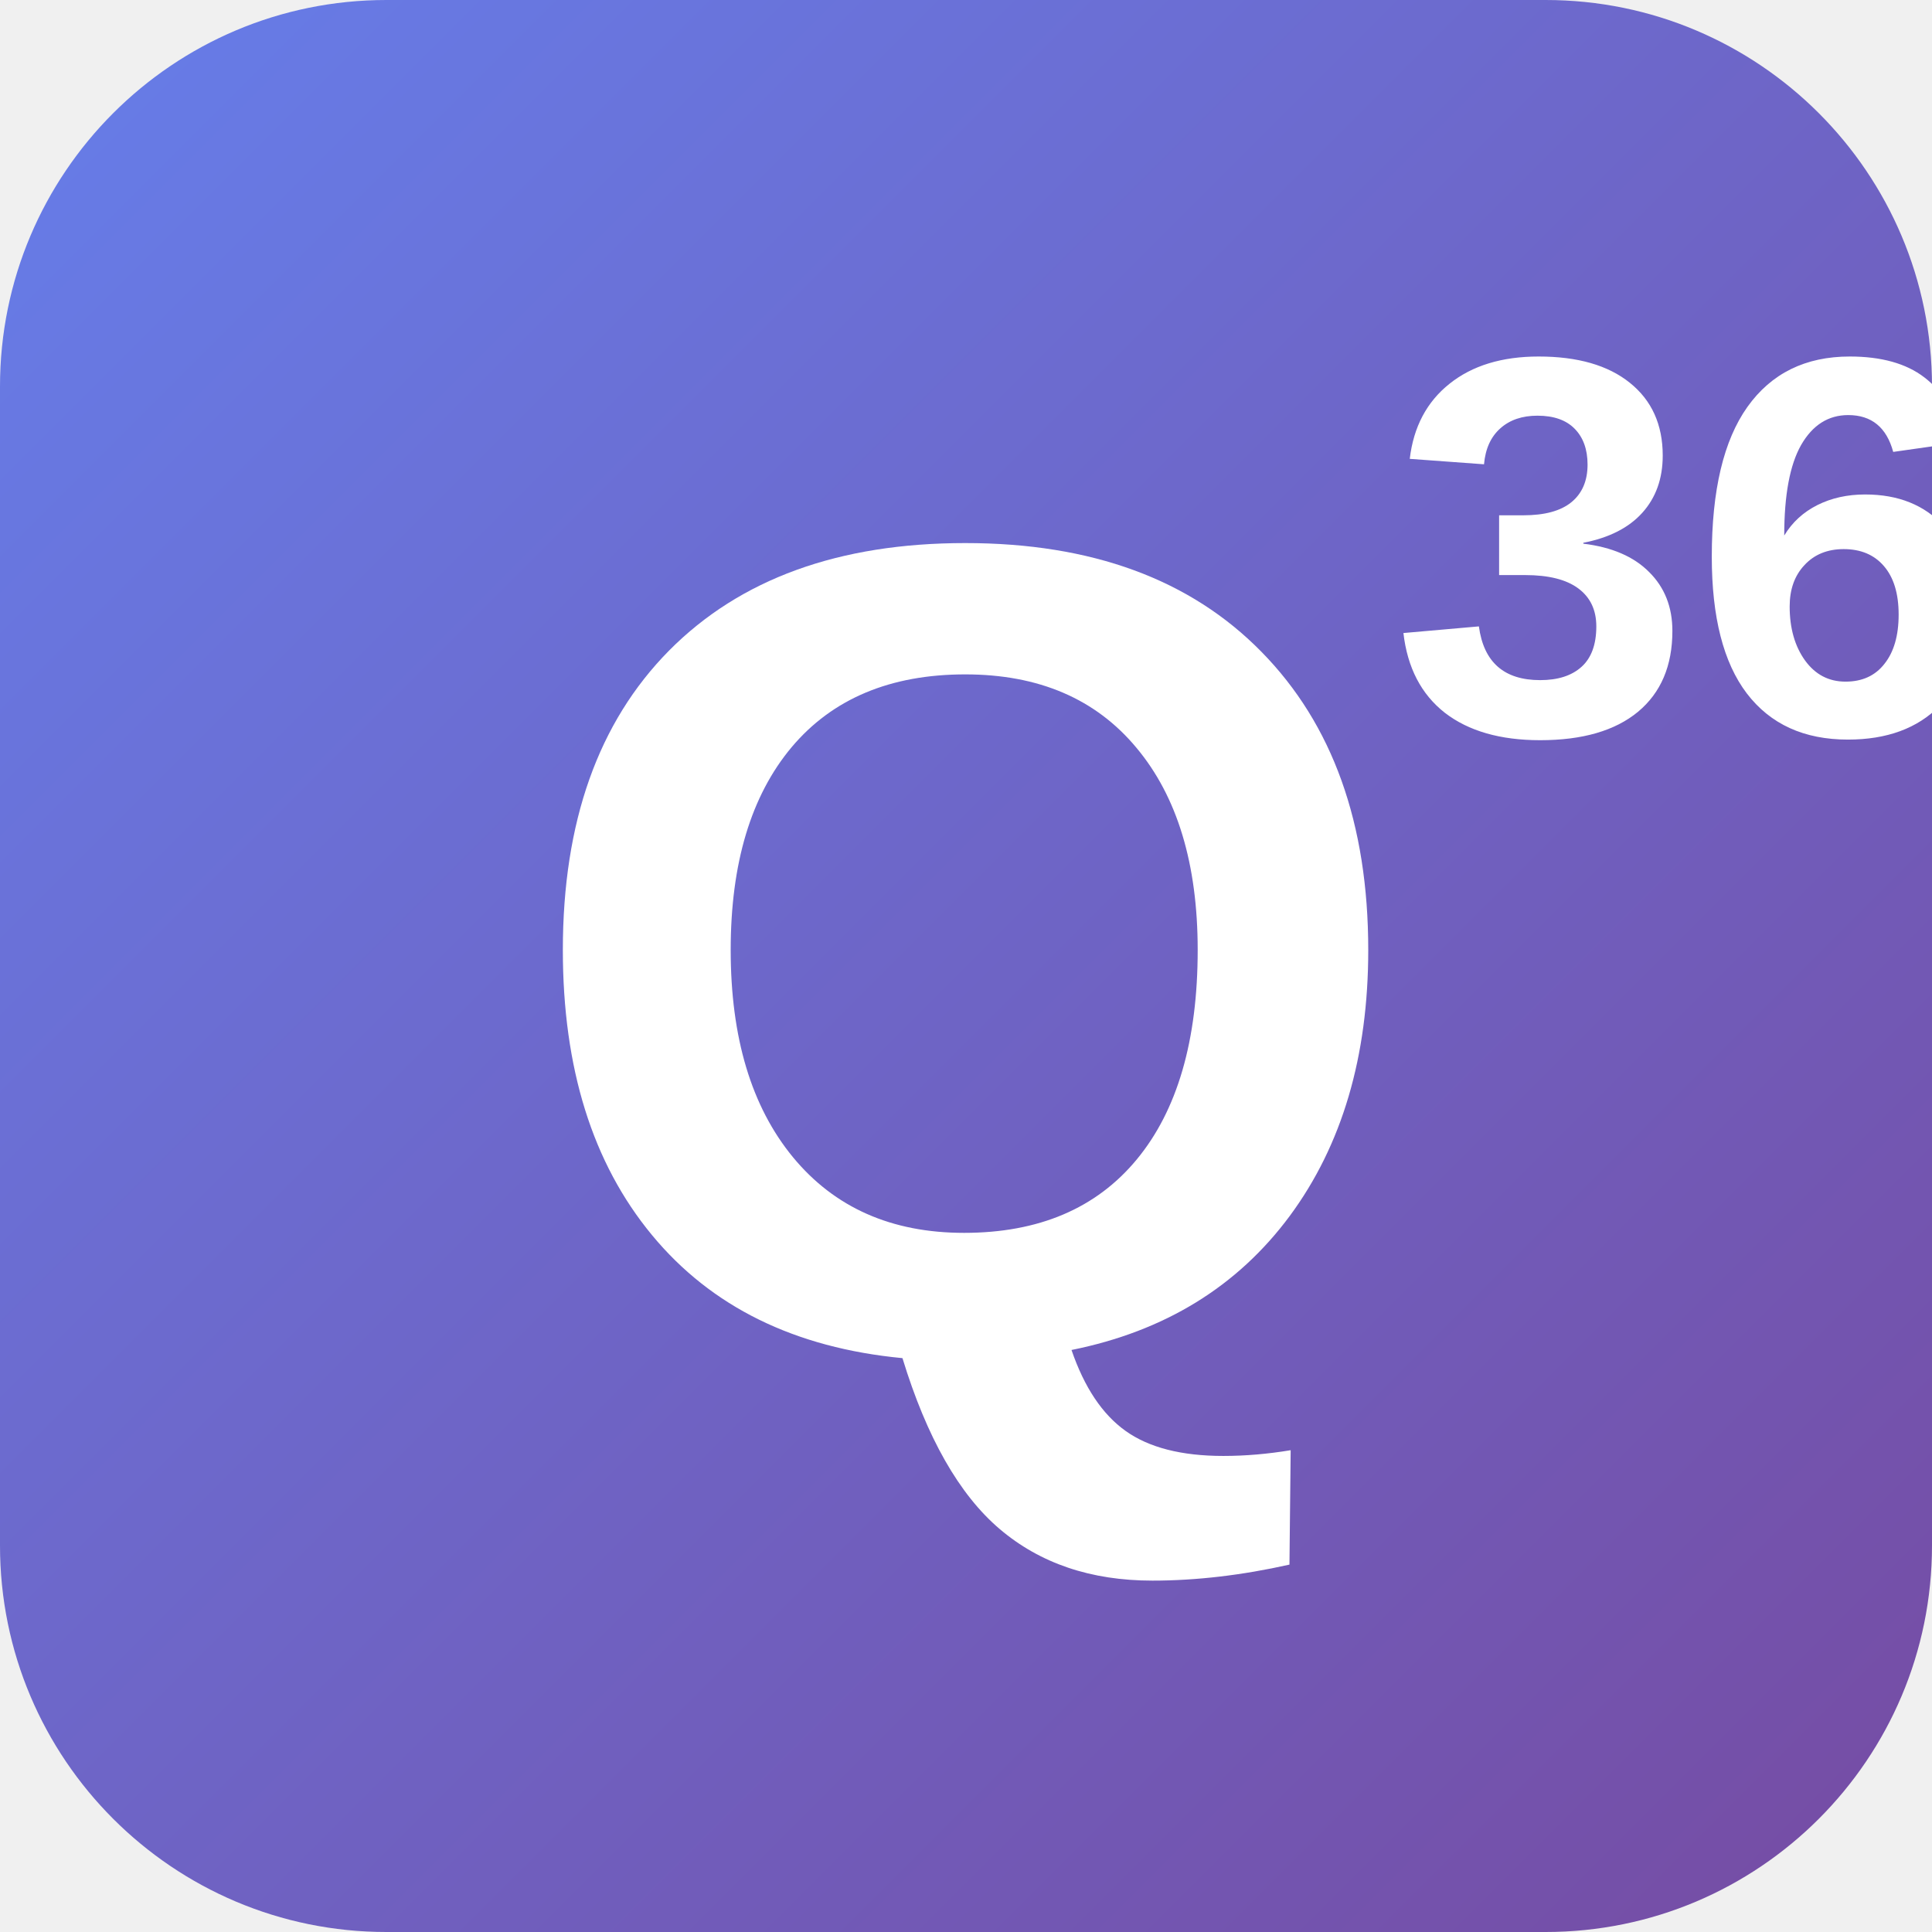
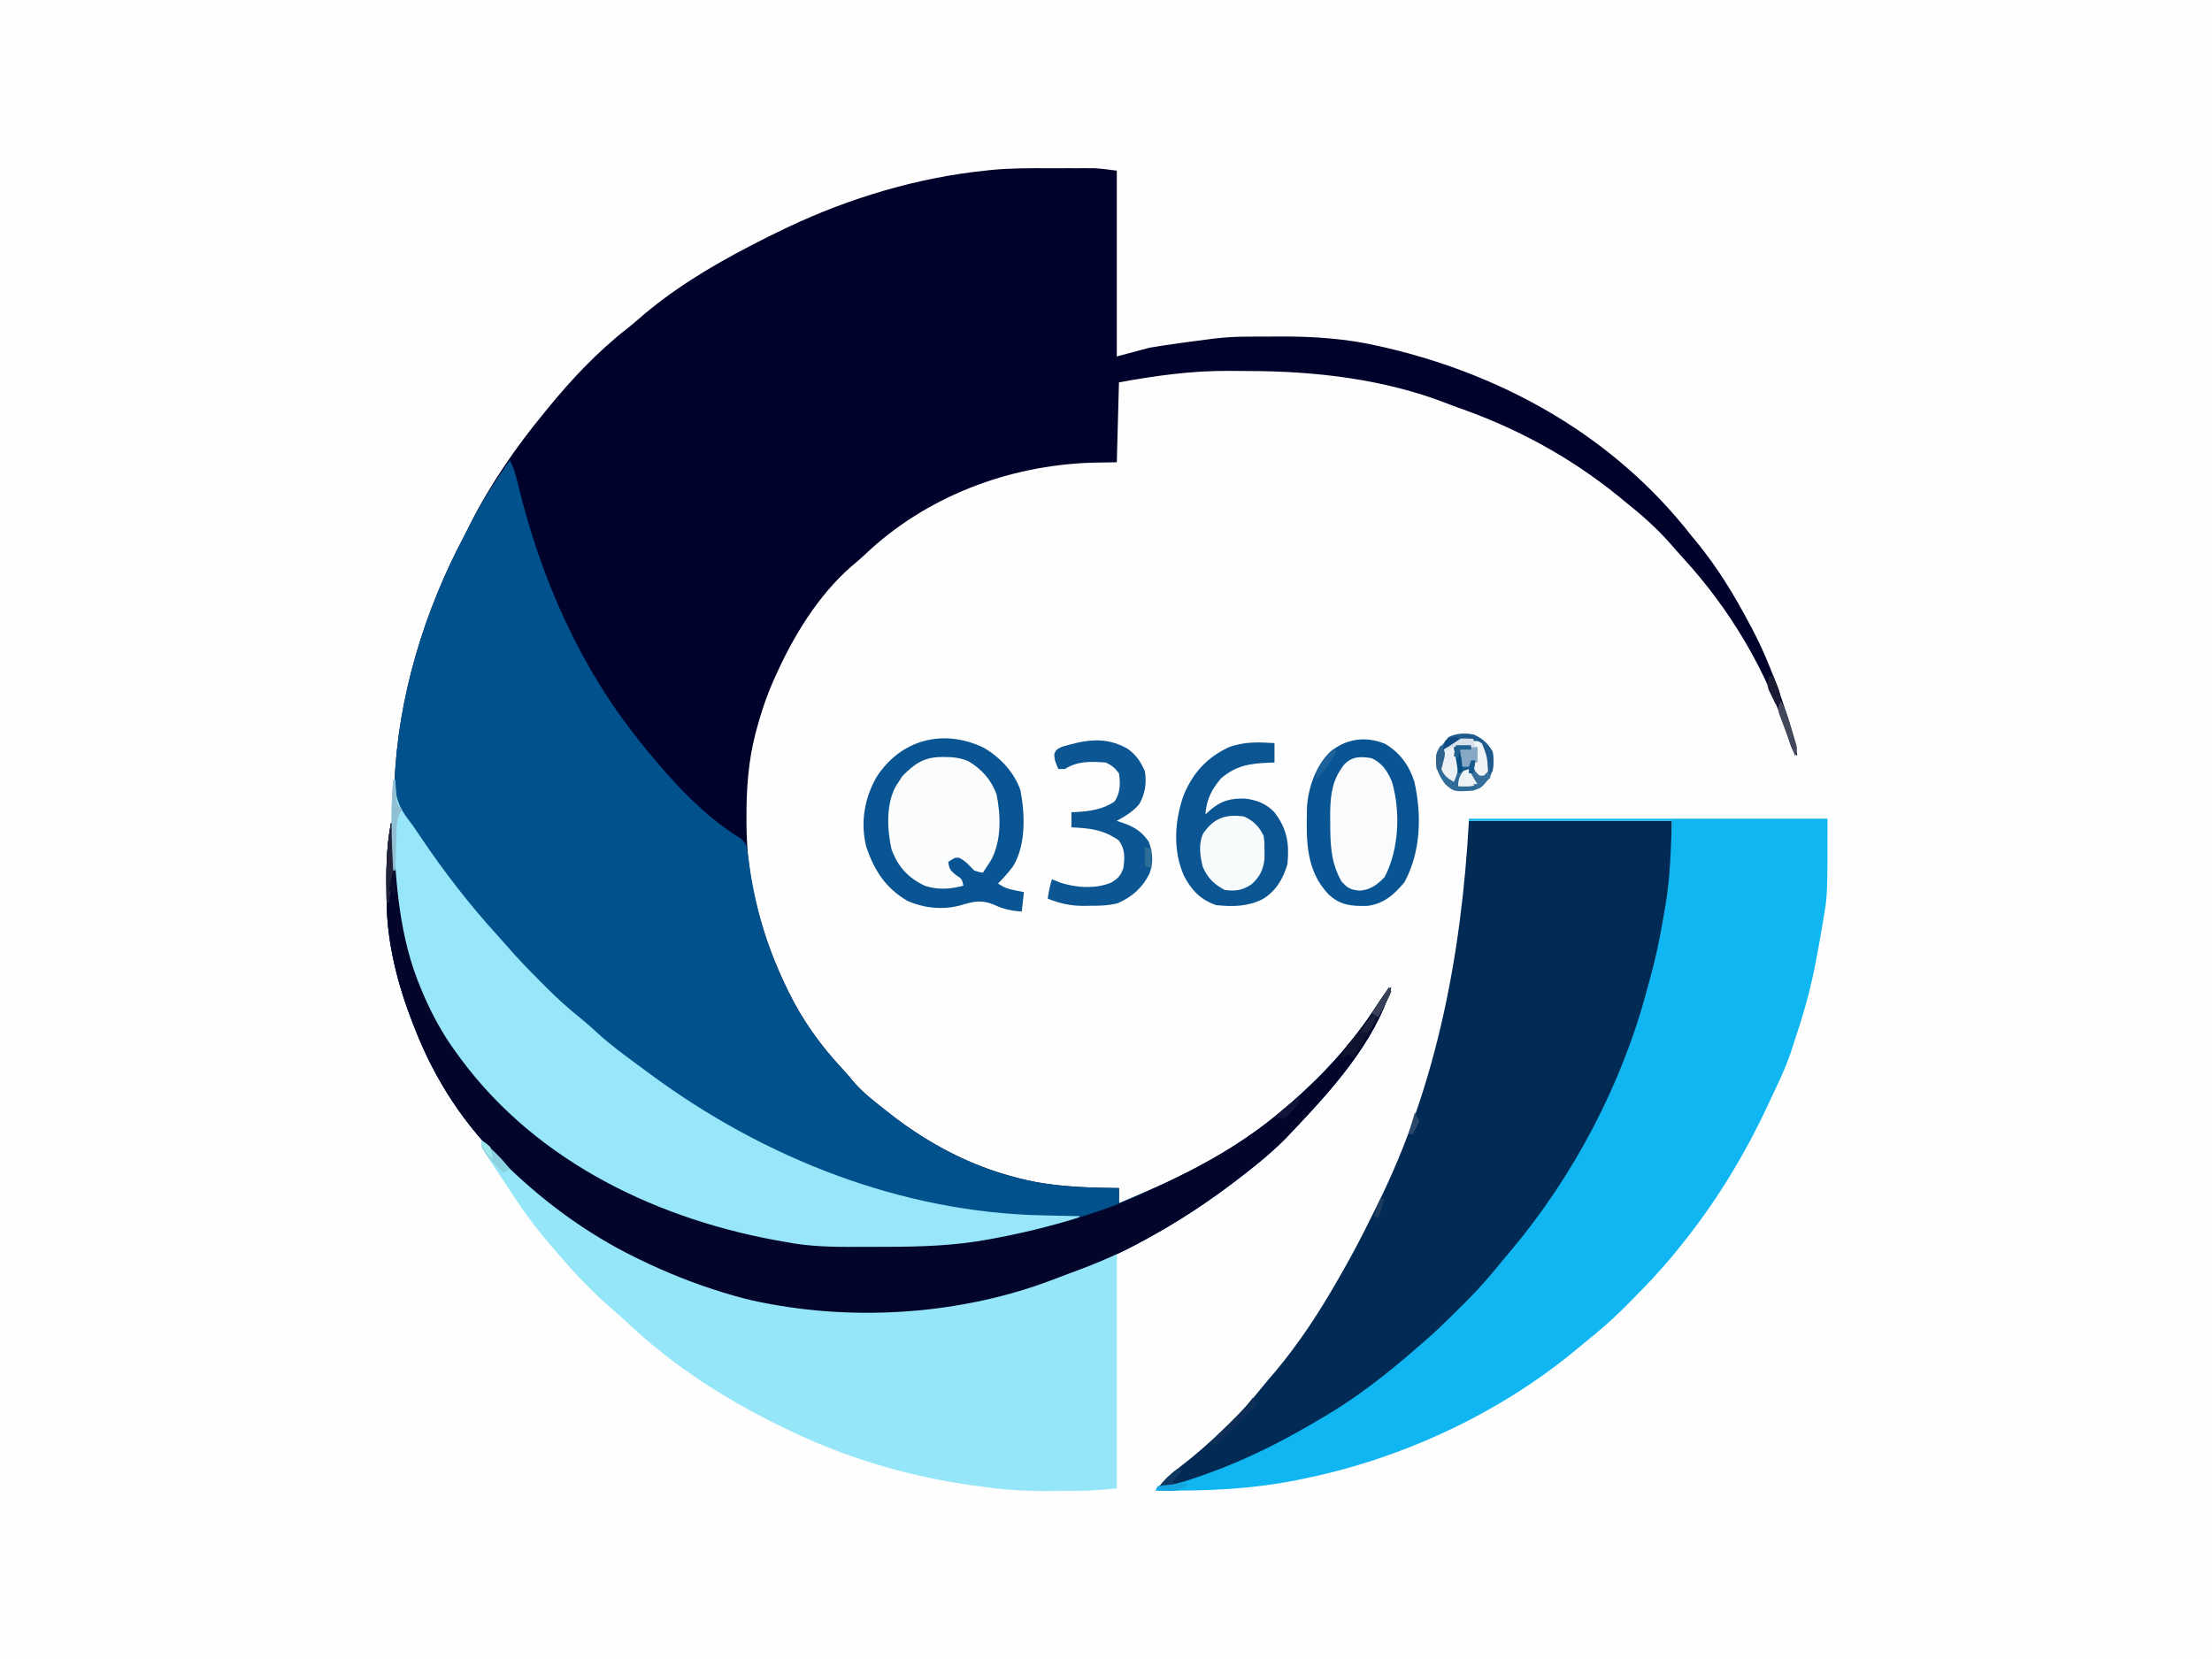
- <svg xmlns="http://www.w3.org/2000/svg" viewBox="0 0 100 100">
-   <defs>
-     <linearGradient id="grad" x1="0%" y1="0%" x2="100%" y2="100%">
-       <stop offset="0%" style="stop-color:#667eea;stop-opacity:1" />
-       <stop offset="100%" style="stop-color:#764ba2;stop-opacity:1" />
-     </linearGradient>
-   </defs>
-   <rect width="100" height="100" fill="url(#grad)" rx="20" />
-   <text x="50" y="70" font-size="60" font-weight="bold" fill="white" text-anchor="middle" font-family="Arial, sans-serif">Q</text>
-   <text x="72" y="38" font-size="28" font-weight="bold" fill="white" font-family="Arial, sans-serif">360</text>
+ <svg xmlns="http://www.w3.org/2000/svg" version="1.1" width="1024" height="768">
+   <path d="M0 0 C337.92 0 675.84 0 1024 0 C1024 253.44 1024 506.88 1024 768 C686.08 768 348.16 768 0 768 C0 514.56 0 261.12 0 0 Z " fill="#FEFEFE" transform="translate(0,0)" />
+   <path d="M0 0 C2.775 0.005 5.55 0 8.326 -0.006 C10.113 -0.006 11.901 -0.004 13.689 -0.002 C14.507 -0.004 15.325 -0.006 16.167 -0.009 C17.34 -0.004 17.34 -0.004 18.536 0.001 C19.547 0.002 19.547 0.002 20.579 0.003 C24.074 0.185 27.545 0.696 31.017 1.13 C31.017 29.51 31.017 57.89 31.017 87.13 C38.442 85.15 38.442 85.15 46.017 83.13 C50.818 82.318 55.57 81.573 60.392 80.943 C61.584 80.779 62.777 80.614 64.005 80.445 C67.341 79.99 70.676 79.546 74.017 79.13 C74.71 79.042 75.402 78.953 76.116 78.862 C81.348 78.229 86.492 77.97 91.759 77.962 C92.567 77.959 93.375 77.956 94.207 77.952 C95.91 77.947 97.612 77.945 99.315 77.945 C101.851 77.943 104.387 77.925 106.923 77.906 C122.171 77.852 137.311 78.881 152.205 82.318 C153.153 82.532 154.102 82.746 155.079 82.967 C210.798 95.891 261.532 124.577 297.017 170.13 C297.667 170.913 298.316 171.695 298.986 172.501 C308.816 184.379 316.844 197.514 324.017 211.13 C324.409 211.863 324.8 212.596 325.204 213.352 C331.35 225.008 335.926 237.03 340.08 249.505 C340.322 250.229 340.563 250.953 340.813 251.698 C343.062 258.471 345.164 265.008 346.017 272.13 C343.636 269.749 343.067 267.475 342.065 264.318 C332.114 233.15 315.181 204.406 293.072 180.369 C291.136 178.26 289.259 176.113 287.392 173.943 C280.879 166.508 273.743 160.291 266.017 154.13 C264.942 153.253 263.868 152.376 262.794 151.498 C240.888 133.729 215.821 120.161 189.196 110.9 C187.28 110.223 185.383 109.492 183.49 108.751 C154.634 97.594 122.948 93.948 92.24 93.89 C89.183 93.881 86.128 93.849 83.072 93.818 C65.611 93.724 49.194 96.007 32.017 99.13 C31.687 111.34 31.357 123.55 31.017 136.13 C25.356 136.223 25.356 136.223 19.58 136.318 C-19.153 137.539 -57.333 151.99 -85.608 178.876 C-87.671 180.835 -89.786 182.64 -91.983 184.443 C-107.338 197.925 -118.706 216.646 -126.983 235.13 C-127.258 235.739 -127.534 236.348 -127.817 236.975 C-131.125 244.404 -133.632 251.914 -135.733 259.755 C-135.932 260.494 -136.13 261.233 -136.335 261.995 C-139.539 274.58 -140.424 286.958 -140.42 299.88 C-140.421 300.69 -140.423 301.5 -140.424 302.334 C-140.396 316.733 -138.838 330.211 -134.983 344.13 C-134.63 345.431 -134.63 345.431 -134.27 346.759 C-131.161 357.964 -127.034 368.662 -121.983 379.13 C-121.682 379.759 -121.38 380.388 -121.07 381.035 C-114.589 394.35 -106.126 406.116 -96.022 416.935 C-94.136 418.966 -92.374 421.058 -90.608 423.193 C-86.275 428.154 -81.169 432.101 -75.983 436.13 C-74.573 437.246 -74.573 437.246 -73.135 438.384 C-56.093 451.573 -36.893 461.738 -15.983 467.13 C-15.259 467.321 -14.534 467.512 -13.788 467.708 C1.329 471.559 16.478 471.935 32.017 472.13 C32.017 474.44 32.017 476.75 32.017 479.13 C44.572 473.886 56.999 468.524 69.017 462.13 C69.605 461.818 70.193 461.505 70.799 461.183 C84.839 453.63 97.963 444.562 110.017 434.13 C110.81 433.448 111.603 432.767 112.419 432.064 C127.71 418.607 140.729 404.143 151.758 387.015 C153.633 384.114 155.413 381.426 158.017 379.13 C150.696 404.589 129.845 427.358 112.017 446.13 C110.84 447.372 110.84 447.372 109.638 448.638 C104.139 454.285 98.219 459.277 92.017 464.13 C91.073 464.874 91.073 464.874 90.109 465.632 C74.82 477.624 59.179 488.01 42.017 497.13 C41.351 497.489 40.685 497.847 39.999 498.216 C29.472 503.848 18.588 508.184 7.378 512.264 C5.381 512.997 3.395 513.761 1.412 514.533 C-40.484 530.505 -89.136 533.915 -132.983 525.13 C-133.761 524.976 -134.538 524.821 -135.34 524.661 C-139.955 523.703 -144.476 522.499 -148.983 521.13 C-150.16 520.777 -150.16 520.777 -151.361 520.417 C-164.718 516.342 -177.43 511.24 -189.983 505.13 C-190.72 504.772 -191.457 504.414 -192.216 504.045 C-213.533 493.54 -232.84 479.542 -249.983 463.13 C-250.541 462.605 -251.1 462.079 -251.675 461.537 C-270.556 443.7 -284.564 422.34 -293.983 398.13 C-294.423 397.016 -294.423 397.016 -294.873 395.88 C-301.773 378.179 -306.704 359.208 -306.983 340.13 C-307.002 339.276 -307.021 338.421 -307.041 337.541 C-307.282 325.887 -307.212 314.613 -304.983 303.13 C-304.653 303.13 -304.323 303.13 -303.983 303.13 C-303.949 304.024 -303.914 304.918 -303.879 305.839 C-302.83 331.245 -301.065 356.442 -290.983 380.13 C-290.68 380.845 -290.377 381.56 -290.064 382.296 C-285.924 391.886 -281.178 400.683 -274.983 409.13 C-274.222 410.176 -273.462 411.221 -272.678 412.298 C-236.878 460.592 -180.204 487.373 -121.983 497.13 C-120.893 497.325 -119.804 497.52 -118.682 497.721 C-107.581 499.485 -96.527 499.4 -85.313 499.336 C-81.989 499.318 -78.666 499.316 -75.342 499.316 C-59.428 499.291 -43.987 498.802 -28.295 495.88 C-27.095 495.661 -25.895 495.443 -24.658 495.217 C-12.254 492.9 0.054 490.176 12.017 486.13 C10.724 486.124 10.724 486.124 9.404 486.118 C-21.75 485.861 -50.974 481.973 -80.983 473.13 C-82.367 472.725 -82.367 472.725 -83.779 472.311 C-135.11 456.963 -181.297 426.539 -220.983 391.13 C-221.938 390.287 -222.893 389.444 -223.877 388.576 C-236.554 377.193 -249.575 365.281 -259.936 351.712 C-261.804 349.356 -263.753 347.146 -265.768 344.916 C-269.828 340.375 -273.539 335.643 -277.17 330.755 C-277.809 329.9 -278.448 329.046 -279.105 328.165 C-285.172 319.985 -290.953 311.616 -296.595 303.138 C-297.502 301.826 -298.45 300.542 -299.443 299.294 C-302.784 295.066 -303.598 292.312 -303.42 286.755 C-303.399 286.06 -303.378 285.365 -303.357 284.649 C-301.81 244.936 -289.528 204.846 -270.907 169.89 C-270.02 168.201 -269.18 166.488 -268.342 164.775 C-259.213 146.577 -246.944 128.797 -233.983 113.13 C-233.56 112.609 -233.137 112.087 -232.701 111.549 C-221.655 97.964 -209.341 84.871 -195.502 74.103 C-193.793 72.765 -192.124 71.374 -190.495 69.939 C-175.1 56.415 -157.134 45.541 -138.983 36.13 C-138.314 35.781 -137.645 35.431 -136.956 35.071 C-132.339 32.67 -127.681 30.368 -122.983 28.13 C-122.298 27.803 -121.614 27.476 -120.908 27.139 C-92.613 13.759 -61.189 4.354 -29.983 1.13 C-29.165 1.038 -28.346 0.945 -27.503 0.849 C-18.347 -0.067 -9.192 -0.021 0 0 Z " fill="#01022B" transform="translate(485.9829,77.86963)" />
+   <path d="M0 0 C1.894 3.604 2.821 7.024 3.75 11 C14.257 54.339 31.999 95.105 60 130 C60.782 130.989 61.565 131.977 62.371 132.996 C75.023 148.491 89.797 164.867 107.094 175.258 C109.701 177.641 109.767 179.393 110.238 182.863 C110.415 184.05 110.591 185.236 110.773 186.458 C110.951 187.73 111.129 189.002 111.312 190.312 C114.263 209.179 119.64 226.811 128 244 C128.3 244.624 128.6 245.248 128.909 245.892 C135.391 259.212 143.852 270.982 153.961 281.805 C155.847 283.835 157.609 285.928 159.375 288.062 C163.708 293.023 168.814 296.971 174 301 C175.41 302.116 175.41 302.116 176.848 303.254 C193.89 316.442 213.09 326.608 234 332 C234.724 332.191 235.449 332.382 236.195 332.578 C251.312 336.428 266.461 336.805 282 337 C282 339.31 282 341.62 282 344 C294.555 338.755 306.982 333.393 319 327 C319.588 326.687 320.176 326.375 320.782 326.053 C334.821 318.499 347.946 309.431 360 299 C360.793 298.318 361.586 297.636 362.402 296.934 C377.693 283.476 390.712 269.013 401.741 251.885 C403.616 248.983 405.396 246.295 408 244 C400.679 269.458 379.828 292.228 362 311 C360.822 312.241 360.822 312.241 359.621 313.508 C354.122 319.155 348.202 324.146 342 329 C341.055 329.743 341.055 329.743 340.092 330.501 C324.803 342.494 309.162 352.88 292 362 C291.334 362.358 290.668 362.717 289.981 363.086 C279.455 368.717 268.571 373.054 257.361 377.133 C255.363 377.867 253.378 378.631 251.395 379.402 C209.499 395.375 160.847 398.785 117 390 C116.222 389.845 115.444 389.69 114.643 389.531 C110.028 388.573 105.507 387.369 101 386 C100.215 385.764 99.431 385.529 98.622 385.286 C85.264 381.212 72.553 376.109 60 370 C59.263 369.642 58.526 369.284 57.767 368.915 C36.45 358.41 17.143 344.411 0 328 C-0.558 327.474 -1.117 326.948 -1.692 326.407 C-20.573 308.569 -34.581 287.21 -44 263 C-44.44 261.886 -44.44 261.886 -44.89 260.75 C-51.79 243.049 -56.721 224.077 -57 205 C-57.019 204.146 -57.038 203.291 -57.058 202.411 C-57.299 190.756 -57.229 179.483 -55 168 C-54.67 168 -54.34 168 -54 168 C-53.966 168.894 -53.931 169.788 -53.896 170.708 C-52.847 196.115 -51.082 221.312 -41 245 C-40.697 245.715 -40.394 246.43 -40.082 247.166 C-35.941 256.756 -31.195 265.553 -25 274 C-24.239 275.045 -23.479 276.091 -22.695 277.168 C13.105 325.462 69.778 352.243 128 362 C129.089 362.195 130.179 362.39 131.301 362.591 C142.402 364.355 153.456 364.269 164.67 364.206 C167.994 364.188 171.317 364.185 174.641 364.186 C190.555 364.161 205.996 363.672 221.688 360.75 C222.888 360.531 224.088 360.312 225.325 360.087 C237.729 357.77 250.037 355.045 262 351 C260.706 350.994 260.706 350.994 259.387 350.988 C228.233 350.731 199.009 346.843 169 338 C167.616 337.594 167.616 337.594 166.204 337.181 C114.873 321.833 68.686 291.408 29 256 C28.045 255.157 27.09 254.314 26.105 253.445 C13.429 242.063 0.407 230.151 -9.953 216.582 C-11.821 214.226 -13.77 212.016 -15.785 209.785 C-19.846 205.244 -23.556 200.513 -27.188 195.625 C-28.145 194.343 -28.145 194.343 -29.123 193.034 C-35.189 184.854 -40.97 176.486 -46.612 168.008 C-47.519 166.696 -48.468 165.412 -49.46 164.164 C-52.801 159.936 -53.615 157.181 -53.438 151.625 C-53.406 150.583 -53.406 150.583 -53.374 149.519 C-51.828 109.823 -39.554 69.745 -20.95 34.799 C-19.993 32.986 -19.068 31.16 -18.148 29.328 C-12.902 19.018 -6.558 9.517 0 0 Z " fill="#01518D" transform="translate(236,213)" />
+   <path d="M0 0 C31.02 0 62.04 0 94 0 C94 28.829 94 28.829 92.25 37.938 C92.07 38.963 91.889 39.989 91.703 41.046 C89.159 55.198 85.92 69.167 82 83 C81.696 84.089 81.696 84.089 81.385 85.201 C69.036 128.047 46.136 168.227 17.509 202.199 C16.119 203.858 14.755 205.536 13.398 207.223 C6.584 215.568 -0.971 223.182 -8.562 230.812 C-9.093 231.349 -9.624 231.885 -10.171 232.437 C-17.109 239.428 -24.234 245.92 -32 252 C-32.73 252.578 -33.459 253.157 -34.211 253.753 C-63.345 276.703 -105.641 306.651 -144 309 C-140.991 304.884 -137.547 301.907 -133.5 298.875 C-126.636 293.601 -120.253 287.981 -114 282 C-113.051 281.092 -112.103 280.185 -111.125 279.25 C-105.783 274.027 -100.875 268.629 -96.227 262.781 C-93.985 259.982 -91.654 257.278 -89.312 254.562 C-78.566 241.674 -69.311 227.559 -61 213 C-60.446 212.042 -60.446 212.042 -59.881 211.065 C-54.566 201.873 -49.605 192.544 -44.971 182.99 C-44.031 181.064 -43.072 179.149 -42.109 177.234 C-14.655 121.735 -3.404 61.266 0 0 Z " fill="#012A55" transform="translate(680,380)" />
+   <path d="M0 0 C54.78 0 109.56 0 166 0 C166 35.783 166 35.783 164 47 C163.779 48.353 163.559 49.706 163.34 51.059 C162.624 55.385 161.823 59.693 161 64 C160.858 64.757 160.717 65.514 160.571 66.293 C158.395 77.794 155.405 88.834 151.688 99.93 C151.084 101.748 150.508 103.574 149.938 105.402 C147.801 112.176 145.08 118.517 141.997 124.912 C140.83 127.355 139.693 129.812 138.555 132.27 C127.301 156.405 113.849 178.379 97 199 C96.567 199.537 96.134 200.075 95.688 200.628 C89.068 208.809 81.852 216.349 74.438 223.812 C73.575 224.684 72.713 225.555 71.825 226.453 C65.858 232.392 59.578 237.753 53 243 C51.78 244.012 50.562 245.027 49.348 246.047 C14.479 274.933 -29.784 295.654 -74 305 C-74.84 305.183 -75.681 305.365 -76.547 305.553 C-99.39 310.456 -121.719 311.317 -145 311 C-144.67 310.34 -144.34 309.68 -144 309 C-142.114 308.76 -140.227 308.527 -138.336 308.332 C-134.218 307.747 -130.365 306.397 -126.438 305.062 C-125.53 304.755 -124.622 304.447 -123.687 304.129 C-104.359 297.409 -86.555 288.46 -69 278 C-68.246 277.557 -67.492 277.113 -66.715 276.656 C-51.569 267.716 -37.812 256.891 -24.562 245.357 C-23.459 244.399 -22.35 243.448 -21.237 242.502 C-15.751 237.797 -10.6 232.786 -5.491 227.677 C-4.073 226.261 -2.647 224.853 -1.221 223.445 C4.963 217.274 10.557 210.827 16 204 C17.048 202.752 18.101 201.508 19.16 200.27 C48.218 165.88 70.886 122.913 82.375 79.345 C82.87 77.488 83.385 75.637 83.908 73.788 C86.383 64.881 88.288 55.978 89.81 46.861 C90.182 44.658 90.578 42.46 90.975 40.262 C93.226 26.942 93.447 14.827 94 1 C62.98 1 31.96 1 0 1 C0 0.67 0 0.34 0 0 Z " fill="#10B6F1" transform="translate(680,379)" />
+   <path d="M0 0 C4.177 3.461 8.112 7.044 11.88 10.946 C43.887 44.076 89.905 66.762 135 75 C135.725 75.138 136.45 75.277 137.197 75.419 C175.979 82.57 219.798 78.797 256.86 65.751 C259.45 64.842 262.049 63.965 264.648 63.086 C266.683 62.392 268.717 61.697 270.75 61 C271.685 60.68 272.62 60.36 273.583 60.03 C280.538 57.606 287.171 54.845 294 52 C294 87.97 294 123.94 294 161 C287.657 161.634 281.603 162.158 275.273 162.168 C274.482 162.171 273.691 162.175 272.875 162.178 C271.213 162.183 269.551 162.185 267.889 162.185 C265.401 162.187 262.914 162.206 260.426 162.225 C250.107 162.261 240.208 161.535 230 160 C228.34 159.775 226.68 159.549 225.02 159.324 C195.585 154.99 166.676 146.214 140 133 C139.114 132.57 138.227 132.141 137.314 131.698 C112.184 119.45 87.929 103.713 67.582 84.434 C65.495 82.467 63.38 80.595 61.188 78.75 C51.807 70.611 42.96 61.527 35 52 C33.743 50.559 33.743 50.559 32.461 49.09 C26.646 42.4 21.311 35.548 16.417 28.143 C15.332 26.503 14.242 24.867 13.15 23.232 C11.07 20.119 9.002 16.998 6.938 13.875 C6.257 12.854 5.577 11.833 4.876 10.782 C4.245 9.82 3.615 8.858 2.965 7.867 C2.394 7.002 1.823 6.137 1.234 5.246 C0 3 0 3 0 0 Z " fill="#95E6F9" transform="translate(223,528)" />
+   <path d="M0 0 C0.33 0 0.66 0 1 0 C0.991 0.678 0.982 1.356 0.973 2.055 C1.239 10.411 3.987 14.548 9 21 C10.275 22.833 11.52 24.685 12.765 26.54 C23.592 42.641 35.571 58.096 48.664 72.418 C49.948 73.837 51.225 75.262 52.471 76.714 C57.479 82.544 62.818 88.002 68.25 93.438 C69.128 94.328 70.006 95.218 70.91 96.135 C76.198 101.434 81.649 106.328 87.514 110.981 C90.002 113.002 92.349 115.122 94.688 117.312 C100.781 122.856 107.376 127.694 114.02 132.551 C115.821 133.869 117.612 135.199 119.402 136.531 C171.84 175.188 235.481 200.36 300.938 201.625 C302.604 201.663 304.27 201.702 305.936 201.742 C309.957 201.837 313.978 201.921 318 202 C315.839 204.161 314.946 204.454 312.07 205.184 C311.282 205.387 310.493 205.591 309.681 205.801 C308.837 206.011 307.994 206.221 307.125 206.438 C306.256 206.658 305.387 206.879 304.491 207.107 C302.761 207.546 301.031 207.983 299.3 208.417 C297.489 208.876 295.685 209.359 293.883 209.852 C287.223 211.65 280.472 212.903 273.688 214.125 C272.763 214.296 271.838 214.467 270.886 214.643 C239.31 220.146 202.246 220.06 171 213 C168.927 212.571 166.854 212.143 164.781 211.715 C124.713 203.079 86.49 184.966 56.262 157.074 C54.217 155.199 52.124 153.41 50 151.625 C26.048 130.541 10.215 101.044 4 70 C3.757 68.855 3.514 67.71 3.264 66.53 C1.337 57.169 0.335 47.942 -0.136 38.401 C-0.25 36.132 -0.385 33.865 -0.523 31.598 C-1.118 20.994 -0.786 10.587 0 0 Z " fill="#97E6F9" transform="translate(182,361)" />
+   <path d="M0 0 C0.33 0 0.66 0 1 0 C1.034 0.894 1.069 1.788 1.104 2.708 C2.153 28.115 3.918 53.312 14 77 C14.303 77.715 14.606 78.43 14.918 79.166 C19.059 88.756 23.805 97.553 30 106 C31.141 107.568 31.141 107.568 32.305 109.168 C68.105 157.462 124.778 184.243 183 194 C184.089 194.195 185.179 194.39 186.301 194.591 C197.402 196.355 208.456 196.269 219.67 196.206 C222.994 196.188 226.317 196.185 229.641 196.186 C245.554 196.161 260.997 195.675 276.688 192.75 C277.903 192.526 279.119 192.302 280.371 192.071 C295.645 189.197 310.298 185.361 325.062 180.5 C326.74 179.948 326.74 179.948 328.451 179.386 C335.522 176.999 342.261 174.197 349 171 C350.194 170.461 351.387 169.922 352.617 169.367 C375.085 159.076 396.311 147.337 415 131 C415.789 130.321 416.578 129.641 417.391 128.941 C432.692 115.491 445.711 101.014 456.741 83.885 C458.616 80.983 460.396 78.295 463 76 C455.679 101.458 434.828 124.228 417 143 C415.822 144.241 415.822 144.241 414.621 145.508 C409.122 151.155 403.202 156.146 397 161 C396.055 161.743 396.055 161.743 395.092 162.501 C379.803 174.494 364.162 184.88 347 194 C346.334 194.358 345.668 194.717 344.981 195.086 C334.455 200.717 323.571 205.054 312.361 209.133 C310.363 209.867 308.378 210.631 306.395 211.402 C264.499 227.375 215.847 230.785 172 222 C171.222 221.845 170.444 221.69 169.643 221.531 C165.028 220.573 160.507 219.369 156 218 C155.215 217.764 154.431 217.529 153.622 217.286 C140.264 213.212 127.553 208.109 115 202 C114.263 201.642 113.526 201.284 112.767 200.915 C91.45 190.41 72.143 176.411 55 160 C54.442 159.474 53.883 158.948 53.308 158.407 C34.427 140.569 20.419 119.21 11 95 C10.706 94.257 10.413 93.515 10.11 92.75 C3.21 75.049 -1.721 56.077 -2 37 C-2.029 35.718 -2.029 35.718 -2.058 34.411 C-2.299 22.756 -2.229 11.483 0 0 Z " fill="#03052B" transform="translate(181,381)" />
+   <path d="M0 0 C7.65 4.293 14.33 11.405 17.262 19.742 C19.395 30.874 19.909 45.042 13.887 55.004 C11.732 57.874 9.449 60.492 6.887 63.004 C9.742 64.907 11.306 65.466 14.574 66.129 C15.997 66.418 17.42 66.706 18.887 67.004 C18.557 69.974 18.227 72.944 17.887 76.004 C13.028 75.644 9.431 74.893 5.012 72.816 C-0.525 70.441 -4.497 71.299 -10.113 73.004 C-18.406 75.39 -27.272 74.474 -35.113 71.004 C-45.216 65.061 -50.372 56.945 -54.113 46.004 C-56.846 34.797 -55.01 23.734 -49.363 13.754 C-38.231 -3.52 -18.731 -8.829 0 0 Z " fill="#FBFCFC" transform="translate(455.1133,345.9961)" />
+   <path d="M0 0 C6.777 4.014 11.145 10.04 13.48 17.492 C16.996 32.994 16.472 49.925 8.918 63.992 C4.141 69.725 -0.686 74.06 -8.32 74.988 C-15.654 75.138 -20.8 74.762 -26.27 69.617 C-36.432 58.945 -36.581 45.586 -36.27 31.617 C-36.253 30.786 -36.236 29.954 -36.219 29.098 C-35.642 20.208 -32.166 10.374 -25.84 3.984 C-18.541 -2.371 -9.131 -3.862 0 0 Z " fill="#095492" transform="translate(641.2695,344.3828)" />
+   <path d="M0 0 C0 2.97 0 5.94 0 9 C-1.377 9.039 -1.377 9.039 -2.781 9.078 C-11.847 9.497 -17.791 10.461 -24.75 16.312 C-29.21 21.64 -31.433 26.049 -32 33 C-31.113 32.216 -30.226 31.433 -29.312 30.625 C-24.298 26.518 -20.071 25.523 -13.625 25.695 C-8.304 26.313 -3.95 28 -0.176 31.871 C5.807 39.535 6.936 46.367 6 56 C4.08 62.769 0.614 68.587 -5.5 72.25 C-12.41 75.705 -19.361 75.833 -27 75 C-34.214 72.566 -38.397 68.135 -41.883 61.488 C-47.116 49.834 -46.304 35.868 -42 24 C-37.699 13.744 -31.431 6.839 -21.375 2 C-14.274 -0.743 -7.501 -0.461 0 0 Z " fill="#0B5592" transform="translate(590,344)" />
+   <path d="M0 0 C7.65 4.293 14.33 11.405 17.262 19.742 C19.395 30.874 19.909 45.042 13.887 55.004 C11.732 57.874 9.449 60.492 6.887 63.004 C9.742 64.907 11.306 65.466 14.574 66.129 C15.997 66.418 17.42 66.706 18.887 67.004 C18.557 69.974 18.227 72.944 17.887 76.004 C13.028 75.644 9.431 74.893 5.012 72.816 C-0.525 70.441 -4.497 71.299 -10.113 73.004 C-18.406 75.39 -27.272 74.474 -35.113 71.004 C-45.216 65.061 -50.372 56.945 -54.113 46.004 C-56.846 34.797 -55.01 23.734 -49.363 13.754 C-38.231 -3.52 -18.731 -8.829 0 0 Z M-37.426 13.316 C-37.983 14.203 -38.54 15.09 -39.113 16.004 C-39.483 16.547 -39.853 17.089 -40.234 17.648 C-45.044 26.085 -44.465 38.005 -42.383 47.246 C-39.384 55.3 -34.655 60.465 -26.879 64.098 C-21.043 66.01 -14.978 65.668 -9.113 64.004 C-9.863 60.827 -9.863 60.827 -12.613 59.066 C-15.169 56.958 -15.77 56.205 -16.113 53.004 C-13.113 51.004 -13.113 51.004 -11.238 51.066 C-8.227 52.395 -6.425 54.692 -4.113 57.004 C-2.027 57.682 -2.027 57.682 -0.113 58.004 C0.687 56.801 1.476 55.591 2.262 54.379 C2.703 53.706 3.143 53.033 3.598 52.34 C8.526 43.409 8.226 31.611 6.234 21.785 C3.764 14.916 -0.656 10.095 -6.852 6.348 C-10.606 4.801 -13.92 4.428 -17.926 4.441 C-18.63 4.443 -19.334 4.445 -20.06 4.447 C-27.961 4.719 -32.065 7.955 -37.426 13.316 Z " fill="#095492" transform="translate(455.1133,345.9961)" />
+   <path d="M0 0 C4.947 2.276 7.421 6.134 9.438 11.062 C13.393 24.907 12.669 42.097 6 55 C2.647 58.491 -0.434 60.852 -5.312 61.312 C-9.764 60.935 -11.022 60.3 -14 57 C-18.916 48.426 -19.181 39.792 -19.188 30.125 C-19.2 29.183 -19.212 28.24 -19.225 27.27 C-19.24 19.714 -18.879 12.03 -14.562 5.562 C-14.151 4.924 -13.74 4.286 -13.316 3.629 C-9.683 -0.867 -5.317 -0.955 0 0 Z " fill="#F9FBFC" transform="translate(635,351)" />
+   <path d="M0 0 C3.942 2.733 6.162 6.109 8.062 10.43 C8.943 15.876 8.211 20.739 5.551 25.566 C2.741 29.084 -1.057 31.241 -4.938 33.43 C-3.112 34.048 -3.112 34.048 -1.25 34.68 C3.672 36.549 6.888 38.688 9.875 43.117 C11.714 48.247 12.07 52.604 10.219 57.797 C6.914 64.428 2.197 68.644 -4.578 71.57 C-9.019 72.706 -13.185 72.759 -17.75 72.742 C-18.601 72.758 -19.453 72.774 -20.33 72.791 C-26.372 72.796 -31.336 71.674 -36.938 69.43 C-36.452 66.307 -35.939 63.434 -34.938 60.43 C-33.762 60.925 -32.586 61.42 -31.375 61.93 C-23.966 64.4 -14.871 65.072 -7.598 62.035 C-4.346 60.073 -3.3 58.988 -1.938 55.43 C-1.19 50.39 -1.015 46.744 -4 42.492 C-11.164 37.462 -17.315 36.84 -25.938 36.43 C-25.938 34.12 -25.938 31.81 -25.938 29.43 C-25.248 29.404 -24.558 29.378 -23.848 29.352 C-17.418 28.963 -11.353 28.179 -5.938 24.43 C-3.281 20.399 -3.216 16.104 -3.938 11.43 C-5.814 8.928 -7.176 7.81 -9.938 6.43 C-16.889 5.93 -22.876 5.601 -28.938 9.43 C-29.927 9.43 -30.918 9.43 -31.938 9.43 C-33.086 6.999 -33.964 5.114 -33.859 2.398 C-32.938 0.43 -32.938 0.43 -30.418 -0.836 C-19.539 -4.088 -10.245 -5.812 0 0 Z " fill="#0B5693" transform="translate(521.9375,346.5703)" />
+   <path d="M0 0 C4.539 2.228 6.799 4.496 9 9 C9.398 12.34 9.398 12.34 9.375 15.938 C9.383 17.122 9.39 18.307 9.398 19.527 C8.814 24.624 7.239 27.882 3.438 31.312 C-0.661 34.15 -4.068 34.67 -9 34 C-14.058 31.328 -16.854 28.533 -19.188 23.375 C-20.429 18.216 -21.305 12.891 -19.055 7.906 C-14.184 0.677 -8.538 -1.231 0 0 Z " fill="#F8FBFB" transform="translate(576,378)" />
+   <path d="M0 0 C4.126 1.742 6.733 4.138 9 8 C9.711 12.344 9.52 15.86 7.688 19.875 C3.84 24.72 3.84 24.72 0 26 C-8.853 26.571 -8.853 26.571 -13 23 C-16.395 18.229 -17.872 14.992 -17 9 C-12.775 1.154 -8.718 -1.14 0 0 Z " fill="#2F6B97" transform="translate(682,340)" />
+   <path d="M0 0 C2.915 0.867 3.811 1.771 5.75 4.125 C7.466 8.071 7.346 10.704 7 15 C6.01 16.485 6.01 16.485 5 18 C2 17 2 17 0.75 14.562 C0 12 0 12 1 10 C0.567 10.495 0.134 10.99 -0.312 11.5 C-2 13 -2 13 -5 13 C-5.33 10.36 -5.66 7.72 -6 5 C-4.35 5 -2.7 5 -1 5 C-1 4.34 -1 3.68 -1 3 C-3.31 3.33 -5.62 3.66 -8 4 C-7.905 4.736 -7.809 5.472 -7.711 6.23 C-7.6 7.206 -7.489 8.182 -7.375 9.188 C-7.259 10.15 -7.143 11.113 -7.023 12.105 C-6.998 15.241 -7.656 17.195 -9 20 C-11.594 18.404 -13.588 17.089 -14.695 14.164 C-15.421 10.133 -15.185 8.357 -13.25 4.625 C-9.221 -0.076 -5.934 -0.565 0 0 Z " fill="#ECF1F5" transform="translate(682,342)" />
+   <path d="M0 0 C0.33 0.66 0.66 1.32 1 2 C0.323 3.781 0.323 3.781 -0.809 5.93 C-1.223 6.72 -1.636 7.511 -2.063 8.325 C-2.517 9.166 -2.97 10.008 -3.438 10.875 C-3.891 11.727 -4.345 12.58 -4.812 13.458 C-8.484 20.263 -12.502 26.705 -17 33 C-17.33 32.34 -17.66 31.68 -18 31 C-19.98 31.99 -19.98 31.99 -22 33 C-21.449 28.921 -19.317 26.823 -16.625 23.812 C-10.217 16.451 -5.151 8.265 0 0 Z " fill="#10132E" transform="translate(643,457)" />
+   <path d="M0 0 C0.33 0 0.66 0 1 0 C1.33 10.89 1.66 21.78 2 33 C1.34 32.34 0.68 31.68 0 31 C-0.33 32.98 -0.66 34.96 -1 37 C-1.33 37 -1.66 37 -2 37 C-2.21 24.498 -2.392 12.324 0 0 Z " fill="#22233A" transform="translate(181,381)" />
+   <path d="M0 0 C3.257 0.264 4.62 0.567 6.812 3.062 C8.42 7.039 8.346 9.716 8 14 C7.01 15.485 7.01 15.485 6 17 C5.01 16.67 4.02 16.34 3 16 C1.812 13.438 1.812 13.438 1 11 C1.33 10.67 1.66 10.34 2 10 C2.072 8.481 2.084 6.958 2.062 5.438 C2.049 4.198 2.049 4.198 2.035 2.934 C2.024 2.296 2.012 1.657 2 1 C1.34 0.67 0.68 0.34 0 0 Z " fill="#EFF3F5" transform="translate(681,343)" />
+   <path d="M0 0 C4.126 1.742 6.733 4.138 9 8 C9.428 11.047 9.513 13.962 9 17 C8.34 17.66 7.68 18.32 7 19 C6.951 18.336 6.902 17.672 6.852 16.988 C6.443 10.211 6.443 10.211 4 4 C2.322 3.034 2.322 3.034 0 3 C-1.279 2.897 -2.558 2.794 -3.875 2.688 C-8.329 2.713 -10.574 4.259 -14 7 C-13.656 4.503 -13.153 3.178 -11.5 1.25 C-7.701 -0.649 -4.166 -0.545 0 0 Z " fill="#1E5A8D" transform="translate(682,340)" />
+   <path d="M0 0 C0.66 0.99 1.32 1.98 2 3 C-4.333 9.333 -10.667 15.667 -17 22 C-17.99 21.67 -18.98 21.34 -20 21 C-19.251 20.259 -19.251 20.259 -18.487 19.503 C-16.218 17.255 -13.953 15.002 -11.688 12.75 C-10.902 11.973 -10.116 11.195 -9.307 10.395 C-8.549 9.64 -7.792 8.886 -7.012 8.109 C-6.315 7.418 -5.619 6.727 -4.901 6.015 C-3.096 4.102 -1.531 2.136 0 0 Z " fill="#0D2F55" transform="translate(580,647)" />
+   <path d="M0 0 C1.134 0.021 2.269 0.041 3.438 0.062 C3.438 0.723 3.438 1.383 3.438 2.062 C1.788 2.062 0.138 2.062 -1.562 2.062 C-1.562 3.053 -1.562 4.043 -1.562 5.062 C-0.242 5.393 1.077 5.723 2.438 6.062 C1.448 6.062 0.458 6.062 -0.562 6.062 C-0.562 7.383 -0.562 8.703 -0.562 10.062 C0.427 10.062 1.417 10.062 2.438 10.062 C2.768 9.072 3.098 8.082 3.438 7.062 C4.098 7.062 4.758 7.062 5.438 7.062 C5.107 9.043 4.777 11.023 4.438 13.062 C3.777 13.062 3.118 13.062 2.438 13.062 C2.438 12.402 2.438 11.742 2.438 11.062 C0.787 11.723 -0.863 12.383 -2.562 13.062 C-2.707 12.011 -2.851 10.959 -3 9.875 C-3.33 7.635 -3.707 5.4 -4.188 3.188 C-4.311 2.486 -4.435 1.785 -4.562 1.062 C-3.562 0.062 -3.562 0.062 0 0 Z " fill="#034D83" transform="translate(677.5625,344.9375)" />
+   <path d="M0 0 C0.33 0 0.66 0 1 0 C1.073 1.139 1.073 1.139 1.148 2.301 C1.223 3.295 1.298 4.289 1.375 5.312 C1.445 6.299 1.514 7.285 1.586 8.301 C1.839 11.215 1.839 11.215 4 14 C3.679 14.544 3.357 15.087 3.026 15.647 C1.808 18.44 1.683 20.599 1.586 23.641 C1.547 24.711 1.509 25.78 1.469 26.883 C1.438 27.994 1.407 29.105 1.375 30.25 C1.336 31.377 1.298 32.503 1.258 33.664 C1.164 36.443 1.078 39.221 1 42 C0.67 42 0.34 42 0 42 C-0.791 27.908 -1.155 14.076 0 0 Z " fill="#91C0D4" transform="translate(182,361)" />
+   <path d="M0 0 C4.88 3.942 9.058 8.12 13 13 C12.01 13.66 11.02 14.32 10 15 C6.183 11.401 2.57 7.615 0 3 C0 2.01 0 1.02 0 0 Z " fill="#8BD1DE" transform="translate(223,528)" />
+   <path d="M0 0 C0.99 0.33 1.98 0.66 3 1 C3 3.31 3 5.62 3 8 C2.01 8 1.02 8 0 8 C-0.33 8.66 -0.66 9.32 -1 10 C-1.99 10 -2.98 10 -4 10 C-4.33 7.36 -4.66 4.72 -5 2 C-3.35 2 -1.7 2 0 2 C0 1.34 0 0.68 0 0 Z " fill="#86A8C4" transform="translate(681,345)" />
+   <path d="M0 0 C0.66 0 1.32 0 2 0 C6 4.471 6 4.471 6 7 C3.043 8.478 0.258 8.06 -3 8 C-3 4.401 -2.042 2.905 0 0 Z " fill="#EDF2F5" transform="translate(678,356)" />
+   <path d="M0 0 C2.715 4.072 3.792 8.338 5.188 13 C5.473 13.915 5.759 14.83 6.053 15.773 C6.318 16.653 6.583 17.532 6.855 18.438 C7.099 19.241 7.343 20.044 7.594 20.871 C8 23 8 23 7 26 C5.628 22.423 4.281 18.838 2.938 15.25 C2.548 14.234 2.158 13.218 1.756 12.172 C1.392 11.192 1.028 10.213 0.652 9.203 C0.142 7.852 0.142 7.852 -0.379 6.474 C-1.038 3.849 -0.906 2.514 0 0 Z " fill="#43475A" transform="translate(824,324)" />
+   <path d="M0 0 C0.66 0 1.32 0 2 0 C5.429 8.429 5.429 8.429 5 13 C4.34 13 3.68 13 3 13 C2.298 11.59 1.614 10.172 0.938 8.75 C0.555 7.961 0.172 7.172 -0.223 6.359 C-1.086 3.74 -0.93 2.551 0 0 Z " fill="#1B1C33" transform="translate(819,313)" />
+   <path d="M0 0 C1.887 0.062 1.887 0.062 3.812 0.125 C4.143 1.445 4.473 2.765 4.812 4.125 C4.053 4.102 3.294 4.079 2.512 4.055 C1.021 4.028 1.021 4.028 -0.5 4 C-1.486 3.977 -2.472 3.954 -3.488 3.93 C-6.412 3.918 -6.412 3.918 -9.188 6.125 C-7.209 1.56 -5.017 -0.164 0 0 Z " fill="#D8E1E9" transform="translate(678.1875,341.875)" />
+   <path d="M0 0 C0.66 0.33 1.32 0.66 2 1 C0.68 2.65 -0.64 4.3 -2 6 C-1.67 6.66 -1.34 7.32 -1 8 C-3.64 8.33 -6.28 8.66 -9 9 C-6.319 5.426 -3.574 2.681 0 0 Z " fill="#0F3962" transform="translate(545,680)" />
+   <path d="M0 0 C0.454 0.495 0.907 0.99 1.375 1.5 C2.876 3.226 2.876 3.226 5 3 C5.66 2.34 6.32 1.68 7 1 C7.33 1.99 7.66 2.98 8 4 C5.03 6.475 5.03 6.475 2 9 C1.34 8.34 0.68 7.68 0 7 C0.66 7 1.32 7 2 7 C1.227 5.824 1.227 5.824 0.438 4.625 C-0.037 3.759 -0.511 2.893 -1 2 C-0.67 1.34 -0.34 0.68 0 0 Z " fill="#366F9C" transform="translate(682,356)" />
+   <path d="M0 0 C0.66 0.33 1.32 0.66 2 1 C0.9 2.607 -0.205 4.21 -1.312 5.812 C-1.927 6.706 -2.542 7.599 -3.176 8.52 C-4.677 10.561 -6.148 12.285 -8 14 C-7.65 8.403 -3.86 3.86 0 0 Z " fill="#1C6199" transform="translate(617,347)" />
+   <path d="M0 0 C-3.273 2.969 -5.381 3.344 -9.75 3.188 C-11.227 3.147 -11.227 3.147 -12.734 3.105 C-13.856 3.053 -13.856 3.053 -15 3 C-14.67 2.34 -14.34 1.68 -14 1 C-11.975 0.711 -9.948 0.427 -7.91 0.246 C-1.803 -0.541 -1.803 -0.541 0 0 Z " fill="#15A5E0" transform="translate(550,687)" />
+   <path d="M0 0 C0 3.868 -1.085 4.546 -3.75 7.25 C-4.794 8.341 -4.794 8.341 -5.859 9.453 C-6.566 9.964 -7.272 10.474 -8 11 C-9.32 10.67 -10.64 10.34 -12 10 C-8.04 6.7 -4.08 3.4 0 0 Z " fill="#111337" transform="translate(602,507)" />
+   <path d="M0 0 C0.33 0.66 0.66 1.32 1 2 C-0.215 4.82 -0.215 4.82 -1.938 8.125 C-2.503 9.221 -3.069 10.316 -3.652 11.445 C-4.097 12.288 -4.542 13.131 -5 14 C-5.99 13.34 -6.98 12.68 -8 12 C-5.36 8.04 -2.72 4.08 0 0 Z " fill="#384057" transform="translate(643,457)" />
+   <path d="M0 0 C2.31 0 4.62 0 7 0 C7 0.66 7 1.32 7 2 C5.35 2 3.7 2 2 2 C1.67 3.32 1.34 4.64 1 6 C0.34 5.67 -0.32 5.34 -1 5 C-0.67 3.35 -0.34 1.7 0 0 Z " fill="#1E6090" transform="translate(674,345)" />
+   <path d="M0 0 C0.66 0 1.32 0 2 0 C0.25 5.75 0.25 5.75 -2 8 C-2.99 8 -3.98 8 -5 8 C-3.631 5.05 -2.122 2.475 0 0 Z " fill="#1A203C" transform="translate(635,470)" />
+   <path d="M0 0 C0.99 0.33 1.98 0.66 3 1 C3 3.97 3 6.94 3 10 C2.01 9.67 1.02 9.34 0 9 C0 6.03 0 3.06 0 0 Z " fill="#2D6E96" transform="translate(530,392)" />
+   <path d="M0 0 C2 3 2 3 1.758 5.262 C1.549 6.062 1.34 6.863 1.125 7.688 C0.921 8.496 0.718 9.304 0.508 10.137 C0.256 11.059 0.256 11.059 0 12 C-0.66 11.67 -1.32 11.34 -2 11 C-2.286 3.571 -2.286 3.571 0 0 Z " fill="#2E638D" transform="translate(667,345)" />
+   <path d="M0 0 C0.33 0 0.66 0 1 0 C1 3.63 1 7.26 1 11 C0.01 10.34 -0.98 9.68 -2 9 C-1.412 5.976 -0.773 2.982 0 0 Z " fill="#080D2F" transform="translate(182,403)" />
+   <path d="M0 0 C0.66 0 1.32 0 2 0 C1.01 2.97 0.02 5.94 -1 9 C-1.66 8.67 -2.32 8.34 -3 8 C-1.125 2.25 -1.125 2.25 0 0 Z " fill="#1E3B5E" transform="translate(639,555)" />
+   <path d="M0 0 C0.66 1.32 1.32 2.64 2 4 C0.625 7.25 0.625 7.25 -1 10 C-1.66 10 -2.32 10 -3 10 C-2.01 6.7 -1.02 3.4 0 0 Z " fill="#2B486A" transform="translate(655,515)" />
+   <path d="M0 0 C1.938 1.125 1.938 1.125 4 3 C4.75 6.188 4.75 6.188 5 9 C0.571 3.857 0.571 3.857 0 0 Z " fill="#9CE8EA" transform="translate(223,528)" />
+   <path d="M0 0 C0.66 0 1.32 0 2 0 C1.67 1.98 1.34 3.96 1 6 C0.34 6 -0.32 6 -1 6 C-1 5.34 -1 4.68 -1 4 C-1.99 4.33 -2.98 4.66 -4 5 C-4 4.34 -4 3.68 -4 3 C-3.01 3 -2.02 3 -1 3 C-0.67 2.01 -0.34 1.02 0 0 Z " fill="#16598D" transform="translate(681,352)" />
+   <path d="M0 0 C0.598 0.206 1.196 0.412 1.812 0.625 C-3.938 4.5 -3.938 4.5 -6.188 5.625 C-5.875 3.75 -5.875 3.75 -5.188 1.625 C-2.188 -0.375 -2.188 -0.375 0 0 Z " fill="#0E4B83" transform="translate(674.1875,341.375)" />
</svg>
